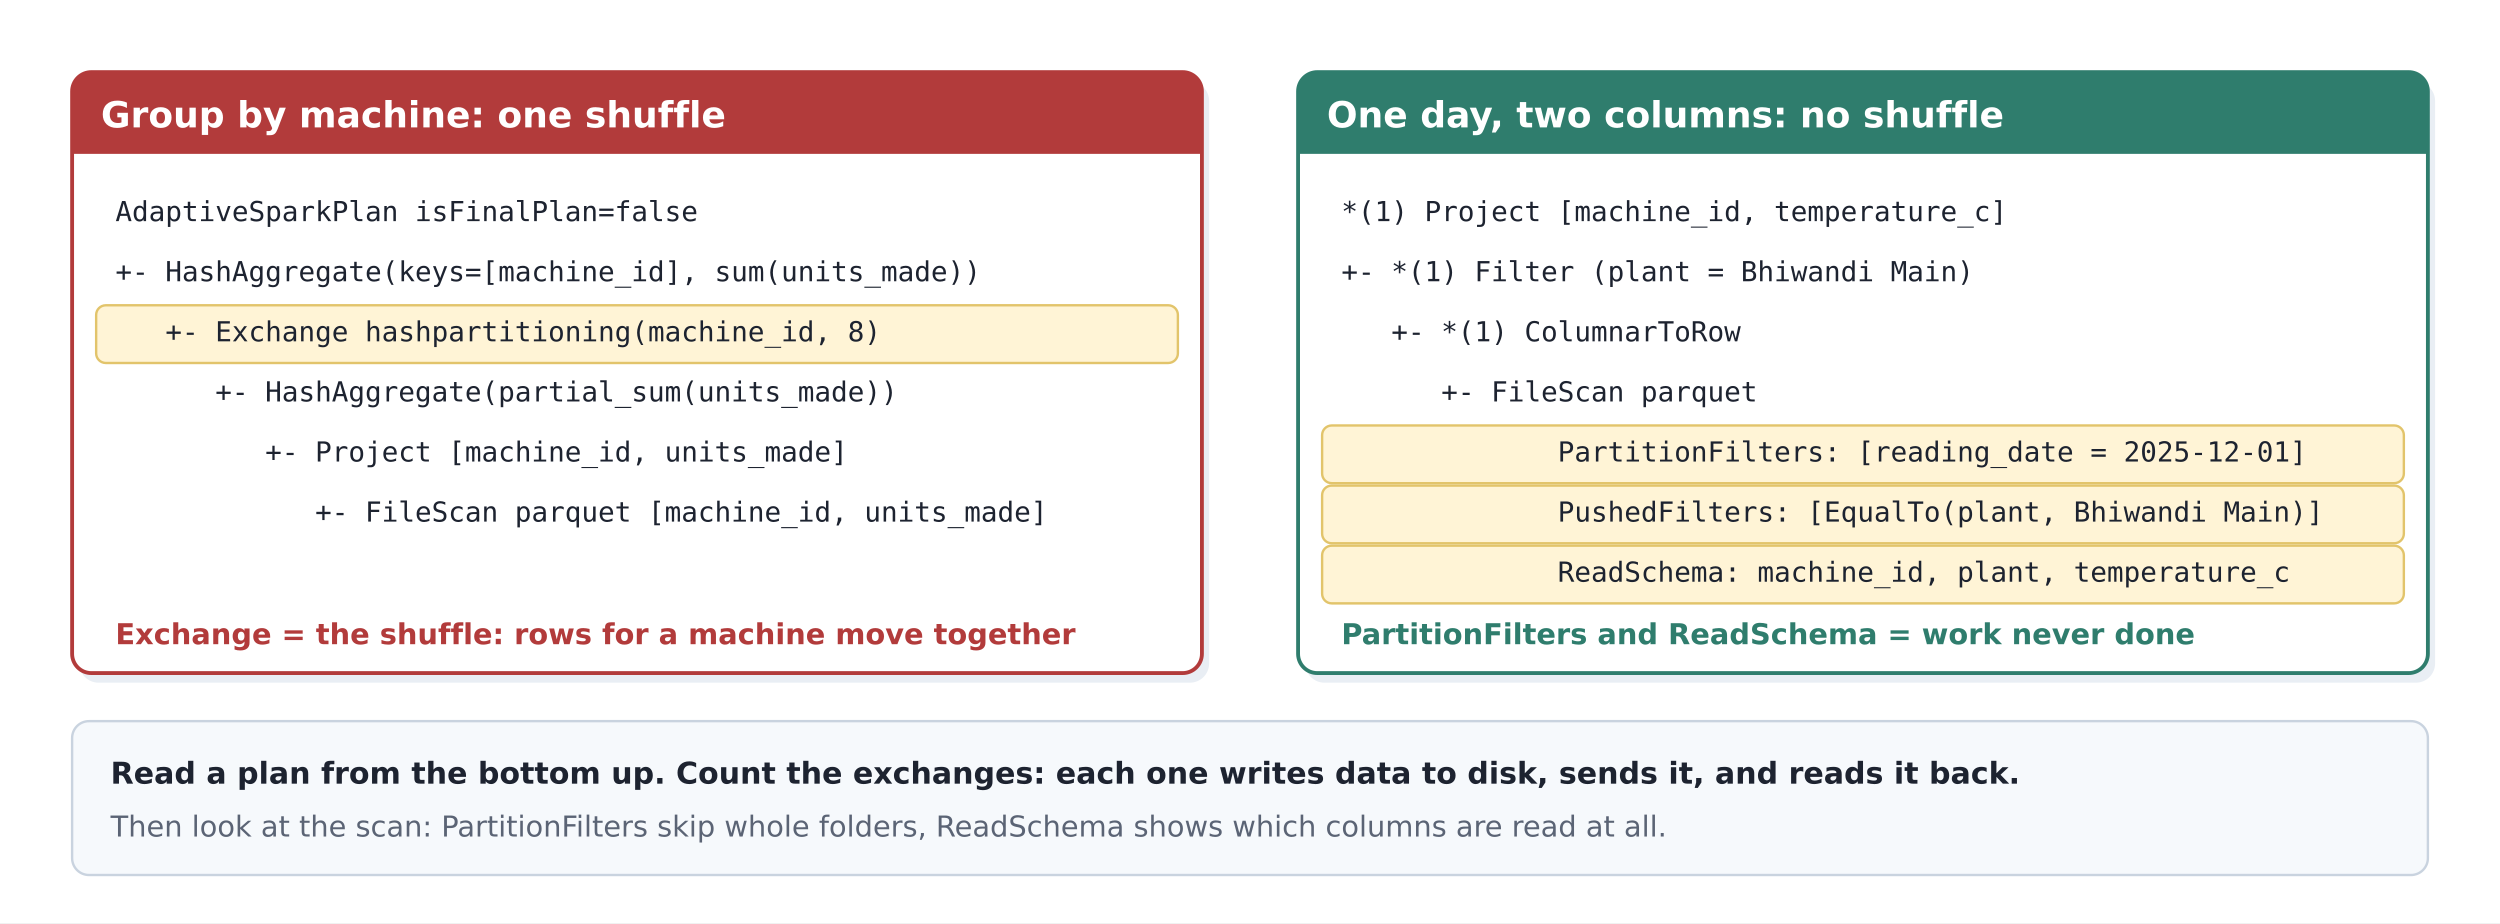
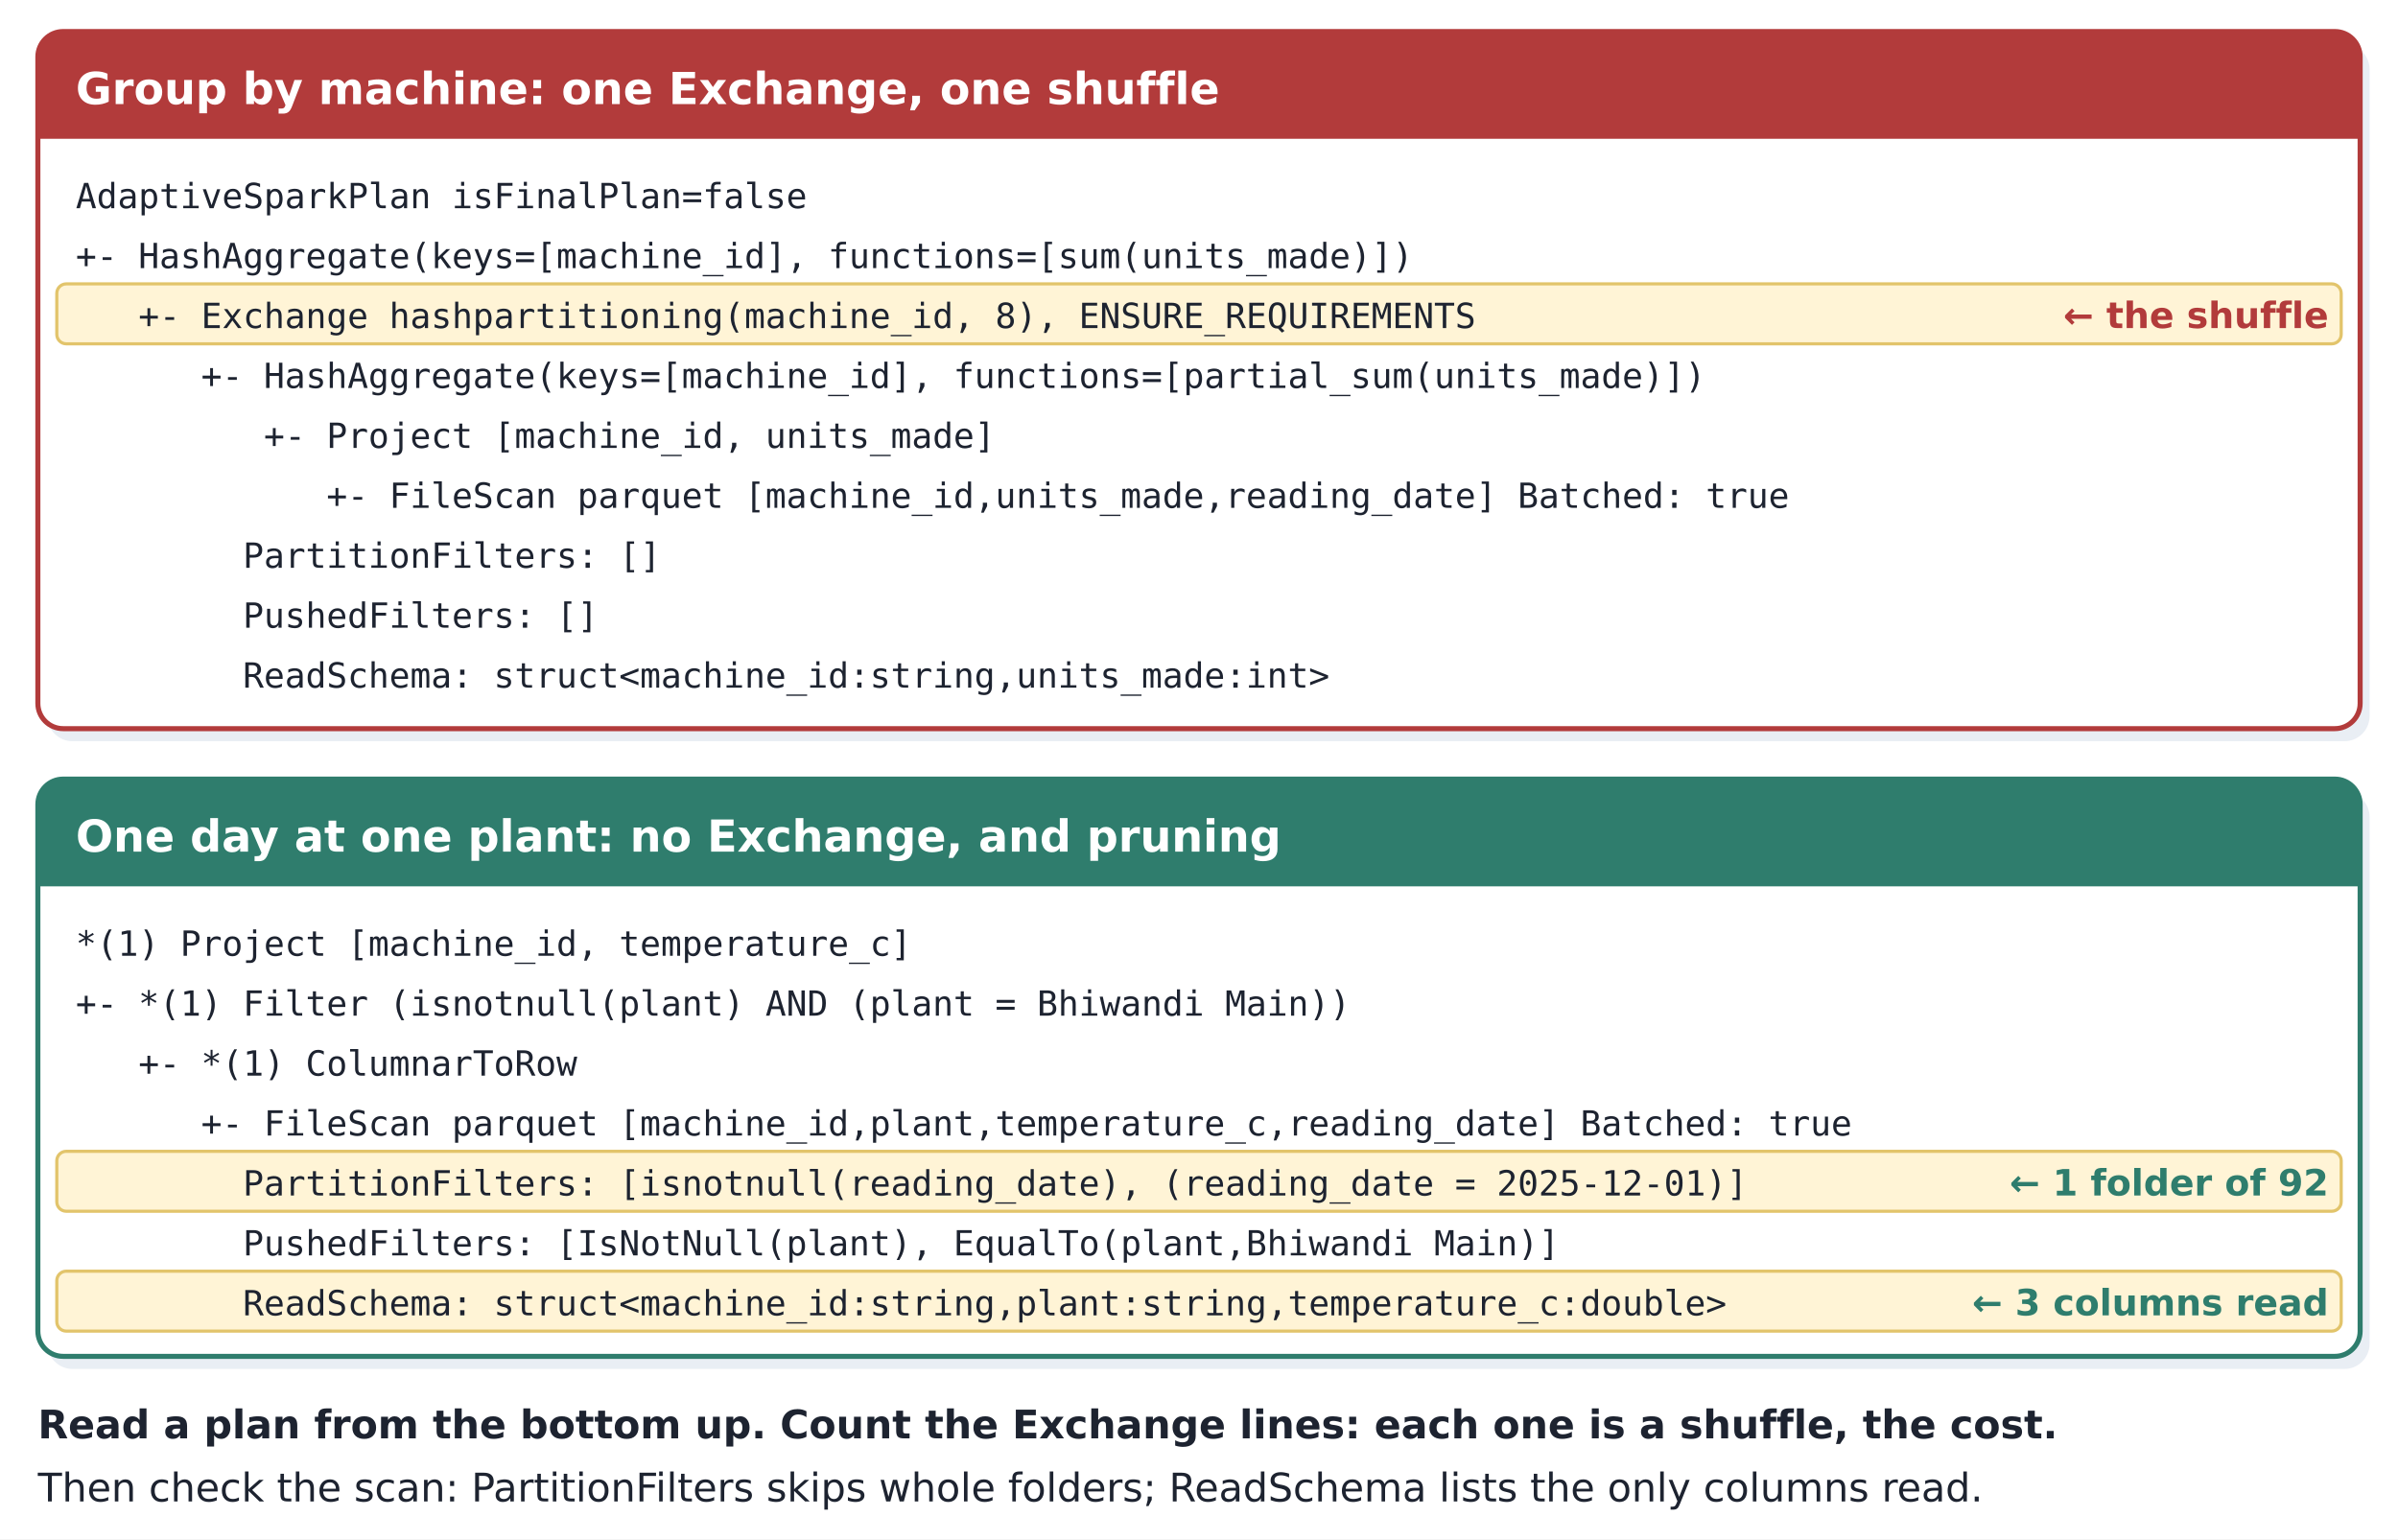
- <svg xmlns="http://www.w3.org/2000/svg" width="1040" height="384" viewBox="0 0 1040 384" font-family="DejaVu Sans, Arial, sans-serif">
-   <rect width="1040" height="384" fill="#ffffff" />
-   <rect x="33" y="34" width="470" height="250" rx="8" fill="#e9eef4" stroke="none" stroke-width="1" />
-   <rect x="30" y="30" width="470" height="250" rx="8" fill="#fff" stroke="#b23b3b" stroke-width="1.6" />
-   <path d="M30,38 a8,8 0 0 1 8,-8 H492 a8,8 0 0 1 8,8 V64 H30 Z" fill="#b23b3b" />
-   <text x="42" y="53" font-size="15" fill="#fff" font-weight="bold" text-anchor="start" font-family="Poppins, DejaVu Sans, sans-serif">Group by machine: one shuffle</text>
-   <text x="48" y="92" font-size="11.5" font-family="DejaVu Sans Mono, monospace" fill="#1d2330" xml:space="preserve">AdaptiveSparkPlan isFinalPlan=false</text>
-   <text x="48" y="117" font-size="11.5" font-family="DejaVu Sans Mono, monospace" fill="#1d2330" xml:space="preserve">+- HashAggregate(keys=[machine_id], sum(units_made))</text>
-   <rect x="40" y="127" width="450" height="24" rx="4" fill="#fff4d6" stroke="#e2c46b" stroke-width="1" />
-   <text x="48" y="142" font-size="11.5" font-family="DejaVu Sans Mono, monospace" fill="#1d2330" xml:space="preserve">   +- Exchange hashpartitioning(machine_id, 8)</text>
-   <text x="48" y="167" font-size="11.5" font-family="DejaVu Sans Mono, monospace" fill="#1d2330" xml:space="preserve">      +- HashAggregate(partial_sum(units_made))</text>
-   <text x="48" y="192" font-size="11.5" font-family="DejaVu Sans Mono, monospace" fill="#1d2330" xml:space="preserve">         +- Project [machine_id, units_made]</text>
-   <text x="48" y="217" font-size="11.5" font-family="DejaVu Sans Mono, monospace" fill="#1d2330" xml:space="preserve">            +- FileScan parquet [machine_id, units_made]</text>
-   <text x="48" y="268" font-size="12" fill="#b23b3b" font-weight="bold" text-anchor="start">Exchange = the shuffle: rows for a machine move together</text>
-   <rect x="543" y="34" width="470" height="250" rx="8" fill="#e9eef4" stroke="none" stroke-width="1" />
-   <rect x="540" y="30" width="470" height="250" rx="8" fill="#fff" stroke="#2f7d6d" stroke-width="1.6" />
-   <path d="M540,38 a8,8 0 0 1 8,-8 H1002 a8,8 0 0 1 8,8 V64 H540 Z" fill="#2f7d6d" />
-   <text x="552" y="53" font-size="15" fill="#fff" font-weight="bold" text-anchor="start" font-family="Poppins, DejaVu Sans, sans-serif">One day, two columns: no shuffle</text>
-   <text x="558" y="92" font-size="11.5" font-family="DejaVu Sans Mono, monospace" fill="#1d2330" xml:space="preserve">*(1) Project [machine_id, temperature_c]</text>
-   <text x="558" y="117" font-size="11.5" font-family="DejaVu Sans Mono, monospace" fill="#1d2330" xml:space="preserve">+- *(1) Filter (plant = Bhiwandi Main)</text>
-   <text x="558" y="142" font-size="11.5" font-family="DejaVu Sans Mono, monospace" fill="#1d2330" xml:space="preserve">   +- *(1) ColumnarToRow</text>
-   <text x="558" y="167" font-size="11.5" font-family="DejaVu Sans Mono, monospace" fill="#1d2330" xml:space="preserve">      +- FileScan parquet</text>
-   <rect x="550" y="177" width="450" height="24" rx="4" fill="#fff4d6" stroke="#e2c46b" stroke-width="1" />
-   <text x="558" y="192" font-size="11.5" font-family="DejaVu Sans Mono, monospace" fill="#1d2330" xml:space="preserve">             PartitionFilters: [reading_date = 2025-12-01]</text>
-   <rect x="550" y="202" width="450" height="24" rx="4" fill="#fff4d6" stroke="#e2c46b" stroke-width="1" />
-   <text x="558" y="217" font-size="11.5" font-family="DejaVu Sans Mono, monospace" fill="#1d2330" xml:space="preserve">             PushedFilters: [EqualTo(plant, Bhiwandi Main)]</text>
-   <rect x="550" y="227" width="450" height="24" rx="4" fill="#fff4d6" stroke="#e2c46b" stroke-width="1" />
-   <text x="558" y="242" font-size="11.5" font-family="DejaVu Sans Mono, monospace" fill="#1d2330" xml:space="preserve">             ReadSchema: machine_id, plant, temperature_c</text>
-   <text x="558" y="268" font-size="12" fill="#2f7d6d" font-weight="bold" text-anchor="start">PartitionFilters and ReadSchema = work never done</text>
-   <rect x="30" y="300" width="980" height="64" rx="7" fill="#f6f9fc" stroke="#c9d3df" stroke-width="1" />
-   <text x="46" y="326" font-size="12.5" fill="#1d2330" font-weight="bold" text-anchor="start">Read a plan from the bottom up. Count the exchanges: each one writes data to disk, sends it, and reads it back.</text>
-   <text x="46" y="348" font-size="12" fill="#5b6475" font-weight="normal" text-anchor="start">Then look at the scan: PartitionFilters skip whole folders, ReadSchema shows which columns are read at all.</text>
+ <svg xmlns="http://www.w3.org/2000/svg" width="760" height="488" viewBox="0 0 760 488" font-family="DejaVu Sans, Arial, sans-serif">
+   <rect width="760" height="488" fill="#ffffff" />
+   <rect x="15" y="14" width="736" height="221" rx="8" fill="#e9eef4" stroke="none" stroke-width="1" />
+   <rect x="12" y="10" width="736" height="221" rx="8" fill="#fff" stroke="#b23b3b" stroke-width="1.6" />
+   <path d="M12,18 a8,8 0 0 1 8,-8 H740 a8,8 0 0 1 8,8 V44 H12 Z" fill="#b23b3b" />
+   <text x="24" y="33" font-size="14" fill="#fff" font-weight="bold" text-anchor="start" font-family="Poppins, DejaVu Sans, sans-serif">Group by machine: one Exchange, one shuffle</text>
+   <text x="24" y="66" font-size="11" font-family="DejaVu Sans Mono, monospace" fill="#1d2330" xml:space="preserve">AdaptiveSparkPlan isFinalPlan=false</text>
+   <text x="24" y="85" font-size="11" font-family="DejaVu Sans Mono, monospace" fill="#1d2330" xml:space="preserve">+- HashAggregate(keys=[machine_id], functions=[sum(units_made)])</text>
+   <rect x="18" y="90" width="724" height="19" rx="3" fill="#fff4d6" stroke="#e2c46b" stroke-width="1" />
+   <text x="738" y="104" font-size="11.5" fill="#b23b3b" font-weight="bold" text-anchor="end">← the shuffle</text>
+   <text x="24" y="104" font-size="11" font-family="DejaVu Sans Mono, monospace" fill="#1d2330" xml:space="preserve">   +- Exchange hashpartitioning(machine_id, 8), ENSURE_REQUIREMENTS</text>
+   <text x="24" y="123" font-size="11" font-family="DejaVu Sans Mono, monospace" fill="#1d2330" xml:space="preserve">      +- HashAggregate(keys=[machine_id], functions=[partial_sum(units_made)])</text>
+   <text x="24" y="142" font-size="11" font-family="DejaVu Sans Mono, monospace" fill="#1d2330" xml:space="preserve">         +- Project [machine_id, units_made]</text>
+   <text x="24" y="161" font-size="11" font-family="DejaVu Sans Mono, monospace" fill="#1d2330" xml:space="preserve">            +- FileScan parquet [machine_id,units_made,reading_date] Batched: true</text>
+   <text x="24" y="180" font-size="11" font-family="DejaVu Sans Mono, monospace" fill="#1d2330" xml:space="preserve">        PartitionFilters: []</text>
+   <text x="24" y="199" font-size="11" font-family="DejaVu Sans Mono, monospace" fill="#1d2330" xml:space="preserve">        PushedFilters: []</text>
+   <text x="24" y="218" font-size="11" font-family="DejaVu Sans Mono, monospace" fill="#1d2330" xml:space="preserve">        ReadSchema: struct&lt;machine_id:string,units_made:int&gt;</text>
+   <rect x="15" y="251" width="736" height="183" rx="8" fill="#e9eef4" stroke="none" stroke-width="1" />
+   <rect x="12" y="247" width="736" height="183" rx="8" fill="#fff" stroke="#2f7d6d" stroke-width="1.6" />
+   <path d="M12,255 a8,8 0 0 1 8,-8 H740 a8,8 0 0 1 8,8 V281 H12 Z" fill="#2f7d6d" />
+   <text x="24" y="270" font-size="14" fill="#fff" font-weight="bold" text-anchor="start" font-family="Poppins, DejaVu Sans, sans-serif">One day at one plant: no Exchange, and pruning</text>
+   <text x="24" y="303" font-size="11" font-family="DejaVu Sans Mono, monospace" fill="#1d2330" xml:space="preserve">*(1) Project [machine_id, temperature_c]</text>
+   <text x="24" y="322" font-size="11" font-family="DejaVu Sans Mono, monospace" fill="#1d2330" xml:space="preserve">+- *(1) Filter (isnotnull(plant) AND (plant = Bhiwandi Main))</text>
+   <text x="24" y="341" font-size="11" font-family="DejaVu Sans Mono, monospace" fill="#1d2330" xml:space="preserve">   +- *(1) ColumnarToRow</text>
+   <text x="24" y="360" font-size="11" font-family="DejaVu Sans Mono, monospace" fill="#1d2330" xml:space="preserve">      +- FileScan parquet [machine_id,plant,temperature_c,reading_date] Batched: true</text>
+   <rect x="18" y="365" width="724" height="19" rx="3" fill="#fff4d6" stroke="#e2c46b" stroke-width="1" />
+   <text x="738" y="379" font-size="11.5" fill="#2f7d6d" font-weight="bold" text-anchor="end">← 1 folder of 92</text>
+   <text x="24" y="379" font-size="11" font-family="DejaVu Sans Mono, monospace" fill="#1d2330" xml:space="preserve">        PartitionFilters: [isnotnull(reading_date), (reading_date = 2025-12-01)]</text>
+   <text x="24" y="398" font-size="11" font-family="DejaVu Sans Mono, monospace" fill="#1d2330" xml:space="preserve">        PushedFilters: [IsNotNull(plant), EqualTo(plant,Bhiwandi Main)]</text>
+   <rect x="18" y="403" width="724" height="19" rx="3" fill="#fff4d6" stroke="#e2c46b" stroke-width="1" />
+   <text x="738" y="417" font-size="11.5" fill="#2f7d6d" font-weight="bold" text-anchor="end">← 3 columns read</text>
+   <text x="24" y="417" font-size="11" font-family="DejaVu Sans Mono, monospace" fill="#1d2330" xml:space="preserve">        ReadSchema: struct&lt;machine_id:string,plant:string,temperature_c:double&gt;</text>
+   <text x="12" y="456" font-size="12.5" fill="#1d2330" font-weight="bold" text-anchor="start">Read a plan from the bottom up. Count the Exchange lines: each one is a shuffle, the cost.</text>
+   <text x="12" y="476" font-size="12.5" fill="#1d2330" font-weight="normal" text-anchor="start">Then check the scan: PartitionFilters skips whole folders; ReadSchema lists the only columns read.</text>
</svg>
